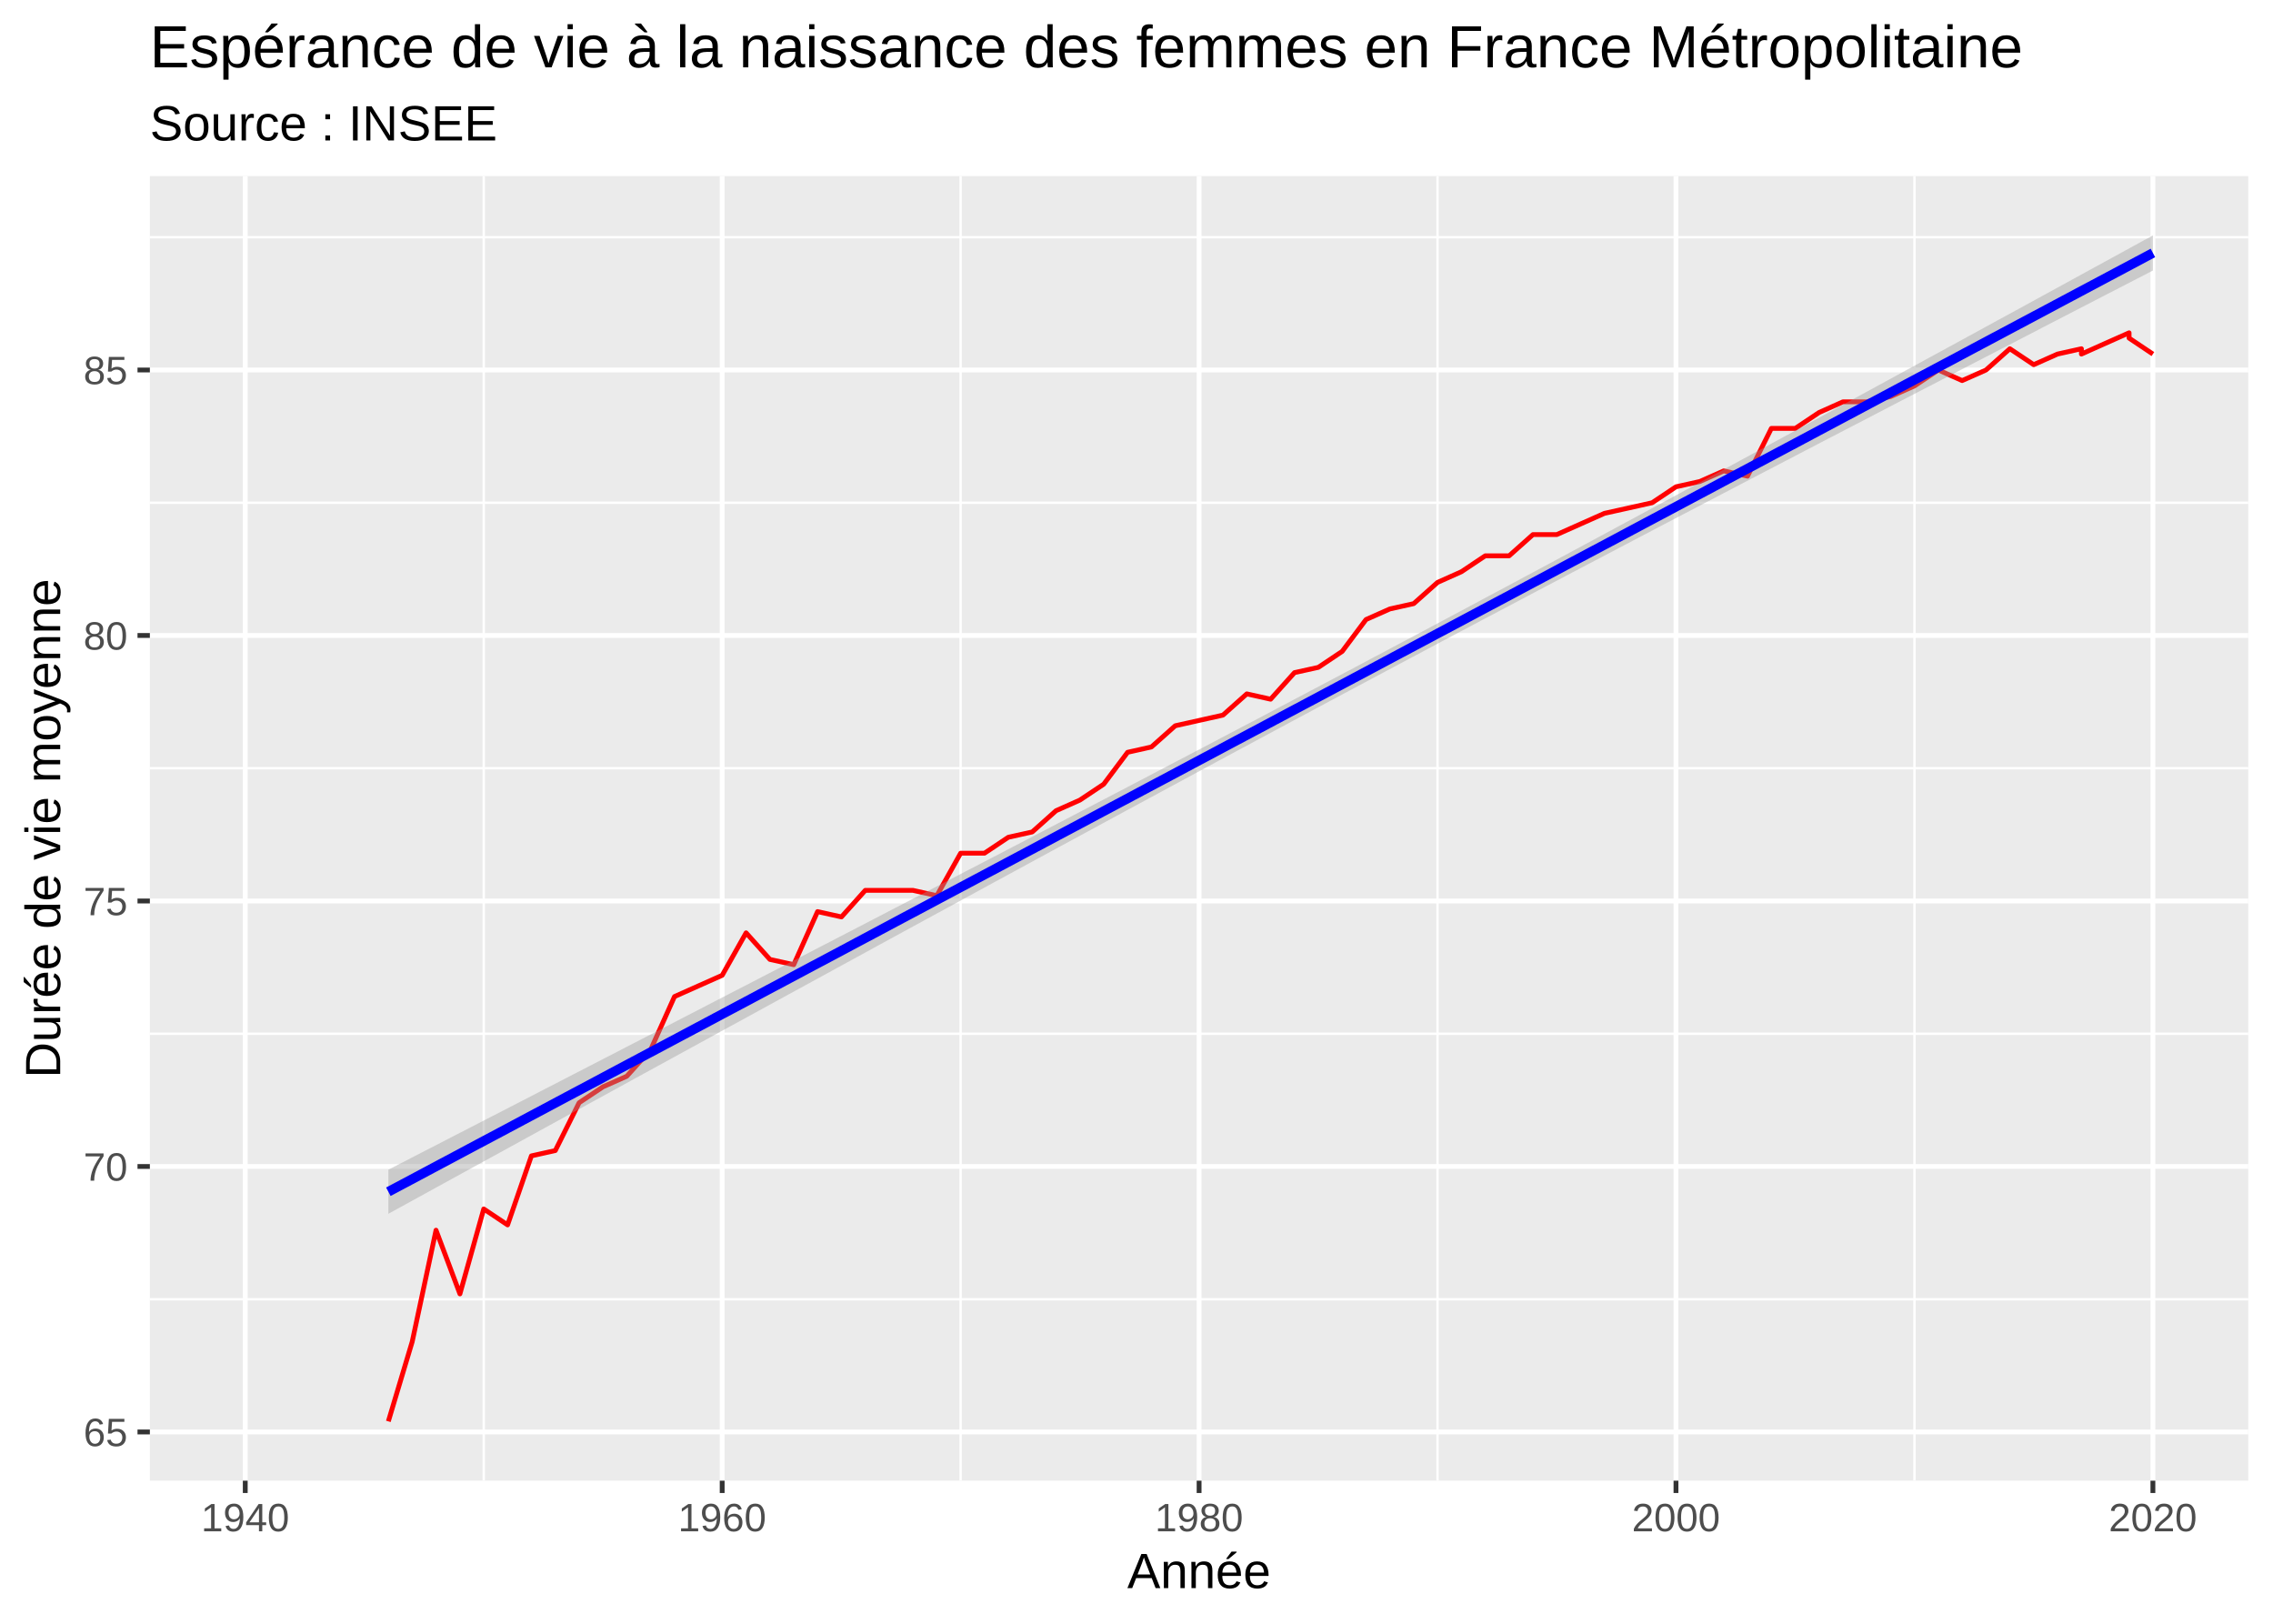
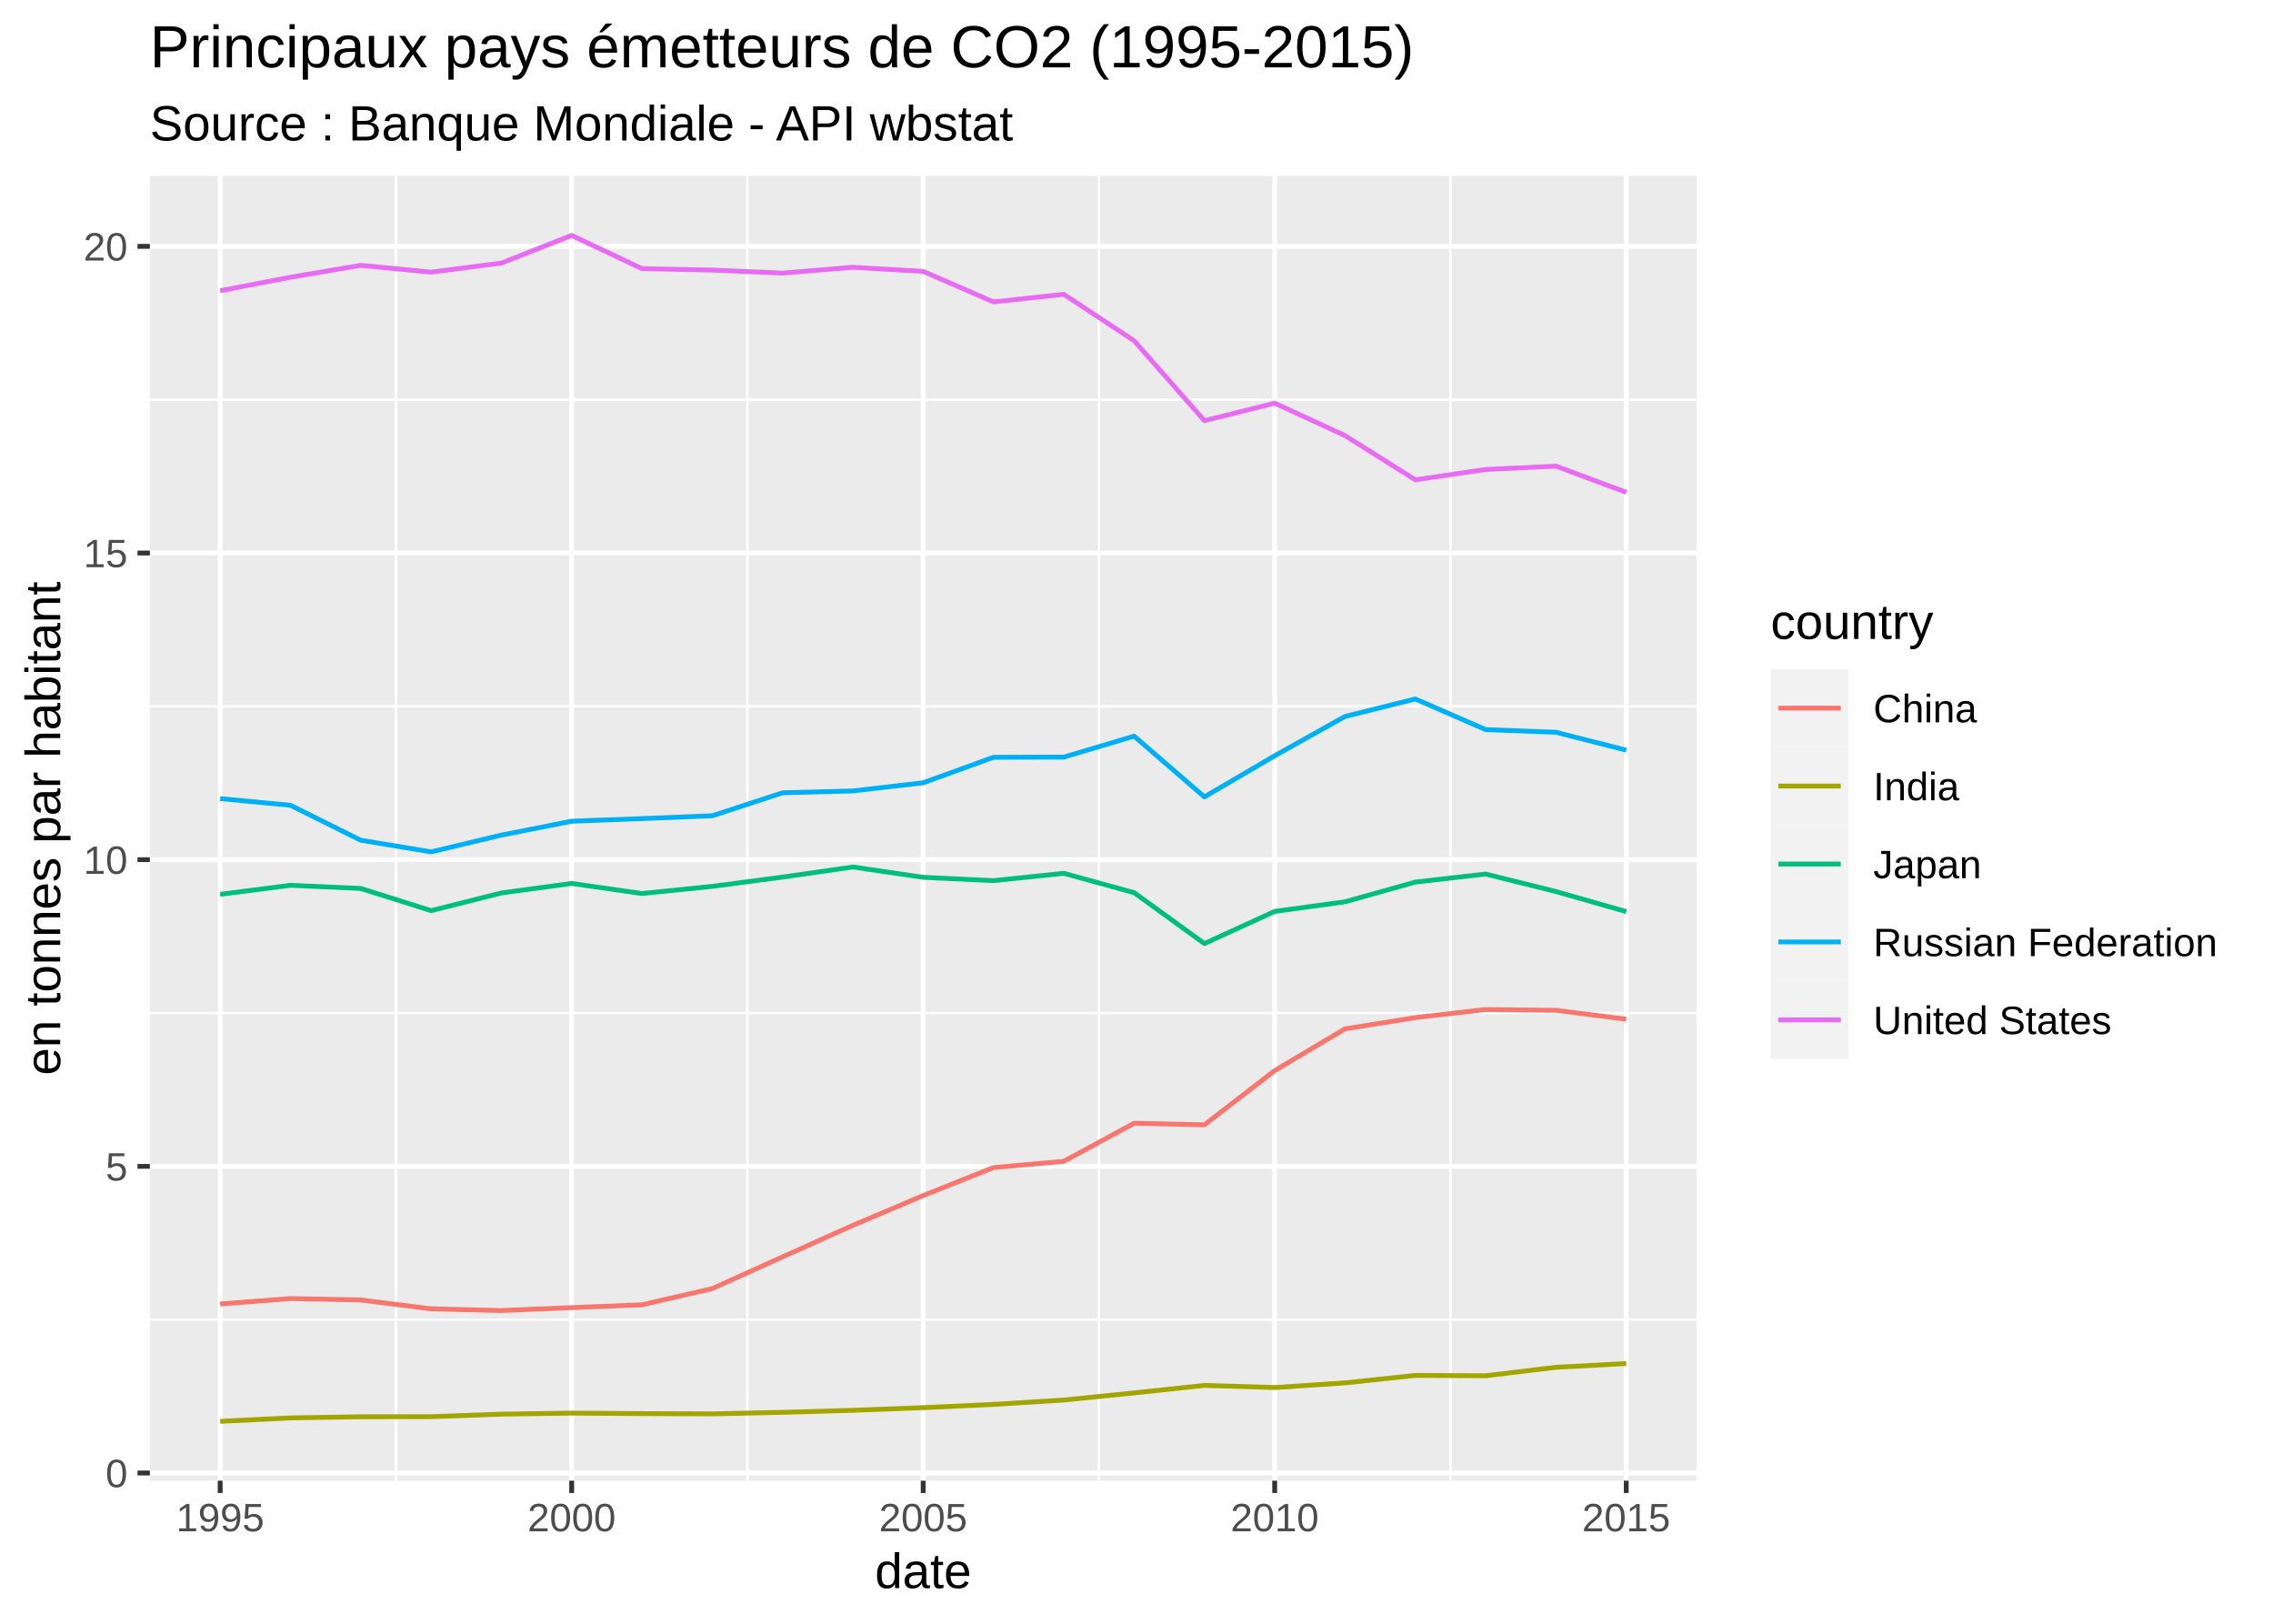
<svg xmlns="http://www.w3.org/2000/svg" viewBox="0 0 504.00 360.00">
  <defs>
    <style type="text/css">
    line, polyline, polygon, path, rect, circle {
      fill: none;
      stroke: #000000;
      stroke-linecap: round;
      stroke-linejoin: round;
      stroke-miterlimit: 10.00;
    }
  </style>
  </defs>
  <rect width="100%" height="100%" style="stroke: none; fill: #FFFFFF;" />
  <rect x="0" y="0.00" width="504.00" height="360.00" style="stroke-width: 1.07; stroke: #FFFFFF; fill: #FFFFFF;" />
  <defs>
-     <clipPath id="cpMzMuMjN8NDk4LjUyfDMyOC4yOHwzOS4wNA==">
-       <rect x="33.23" y="39.04" width="465.29" height="289.23" />
+     <clipPath id="cpMzMuMjN8Mzc2LjE3fDMyOC4yOHwzOS4wNA==">
+       <rect x="33.23" y="39.04" width="342.94" height="289.23" />
    </clipPath>
  </defs>
-   <rect x="33.23" y="39.04" width="465.29" height="289.23" style="stroke-width: 1.07; stroke: none; fill: #EBEBEB;" clip-path="url(#cpMzMuMjN8NDk4LjUyfDMyOC4yOHwzOS4wNA==)" />
-   <polyline points="33.23,288.05 498.52,288.05 " style="stroke-width: 0.53; stroke: #FFFFFF; stroke-linecap: butt;" clip-path="url(#cpMzMuMjN8NDk4LjUyfDMyOC4yOHwzOS4wNA==)" />
-   <polyline points="33.23,229.19 498.52,229.19 " style="stroke-width: 0.53; stroke: #FFFFFF; stroke-linecap: butt;" clip-path="url(#cpMzMuMjN8NDk4LjUyfDMyOC4yOHwzOS4wNA==)" />
-   <polyline points="33.23,170.32 498.52,170.32 " style="stroke-width: 0.53; stroke: #FFFFFF; stroke-linecap: butt;" clip-path="url(#cpMzMuMjN8NDk4LjUyfDMyOC4yOHwzOS4wNA==)" />
-   <polyline points="33.23,111.46 498.52,111.46 " style="stroke-width: 0.53; stroke: #FFFFFF; stroke-linecap: butt;" clip-path="url(#cpMzMuMjN8NDk4LjUyfDMyOC4yOHwzOS4wNA==)" />
-   <polyline points="33.23,52.60 498.52,52.60 " style="stroke-width: 0.53; stroke: #FFFFFF; stroke-linecap: butt;" clip-path="url(#cpMzMuMjN8NDk4LjUyfDMyOC4yOHwzOS4wNA==)" />
-   <polyline points="107.26,328.28 107.26,39.04 " style="stroke-width: 0.53; stroke: #FFFFFF; stroke-linecap: butt;" clip-path="url(#cpMzMuMjN8NDk4LjUyfDMyOC4yOHwzOS4wNA==)" />
-   <polyline points="213.00,328.28 213.00,39.04 " style="stroke-width: 0.53; stroke: #FFFFFF; stroke-linecap: butt;" clip-path="url(#cpMzMuMjN8NDk4LjUyfDMyOC4yOHwzOS4wNA==)" />
-   <polyline points="318.75,328.28 318.75,39.04 " style="stroke-width: 0.53; stroke: #FFFFFF; stroke-linecap: butt;" clip-path="url(#cpMzMuMjN8NDk4LjUyfDMyOC4yOHwzOS4wNA==)" />
-   <polyline points="424.50,328.28 424.50,39.04 " style="stroke-width: 0.53; stroke: #FFFFFF; stroke-linecap: butt;" clip-path="url(#cpMzMuMjN8NDk4LjUyfDMyOC4yOHwzOS4wNA==)" />
-   <polyline points="33.23,317.48 498.52,317.48 " style="stroke-width: 1.07; stroke: #FFFFFF; stroke-linecap: butt;" clip-path="url(#cpMzMuMjN8NDk4LjUyfDMyOC4yOHwzOS4wNA==)" />
-   <polyline points="33.23,258.62 498.52,258.62 " style="stroke-width: 1.07; stroke: #FFFFFF; stroke-linecap: butt;" clip-path="url(#cpMzMuMjN8NDk4LjUyfDMyOC4yOHwzOS4wNA==)" />
-   <polyline points="33.23,199.76 498.52,199.76 " style="stroke-width: 1.07; stroke: #FFFFFF; stroke-linecap: butt;" clip-path="url(#cpMzMuMjN8NDk4LjUyfDMyOC4yOHwzOS4wNA==)" />
-   <polyline points="33.23,140.89 498.52,140.89 " style="stroke-width: 1.07; stroke: #FFFFFF; stroke-linecap: butt;" clip-path="url(#cpMzMuMjN8NDk4LjUyfDMyOC4yOHwzOS4wNA==)" />
-   <polyline points="33.23,82.03 498.52,82.03 " style="stroke-width: 1.07; stroke: #FFFFFF; stroke-linecap: butt;" clip-path="url(#cpMzMuMjN8NDk4LjUyfDMyOC4yOHwzOS4wNA==)" />
-   <polyline points="54.38,328.28 54.38,39.04 " style="stroke-width: 1.07; stroke: #FFFFFF; stroke-linecap: butt;" clip-path="url(#cpMzMuMjN8NDk4LjUyfDMyOC4yOHwzOS4wNA==)" />
-   <polyline points="160.13,328.28 160.13,39.04 " style="stroke-width: 1.07; stroke: #FFFFFF; stroke-linecap: butt;" clip-path="url(#cpMzMuMjN8NDk4LjUyfDMyOC4yOHwzOS4wNA==)" />
-   <polyline points="265.88,328.28 265.88,39.04 " style="stroke-width: 1.07; stroke: #FFFFFF; stroke-linecap: butt;" clip-path="url(#cpMzMuMjN8NDk4LjUyfDMyOC4yOHwzOS4wNA==)" />
-   <polyline points="371.62,328.28 371.62,39.04 " style="stroke-width: 1.07; stroke: #FFFFFF; stroke-linecap: butt;" clip-path="url(#cpMzMuMjN8NDk4LjUyfDMyOC4yOHwzOS4wNA==)" />
-   <polyline points="477.37,328.28 477.37,39.04 " style="stroke-width: 1.07; stroke: #FFFFFF; stroke-linecap: butt;" clip-path="url(#cpMzMuMjN8NDk4LjUyfDMyOC4yOHwzOS4wNA==)" />
-   <polyline points="86.11,315.13 91.40,297.47 96.68,272.75 101.98,286.87 107.26,268.04 112.55,271.57 117.83,256.27 123.13,255.09 128.41,244.49 133.70,240.96 138.98,238.61 144.28,232.72 149.56,220.95 154.85,218.59 160.13,216.24 165.43,206.82 170.71,212.71 176.00,213.88 181.28,202.11 186.58,203.29 191.86,197.40 197.14,197.40 202.43,197.40 207.73,198.58 213.01,189.16 218.29,189.16 223.58,185.63 228.88,184.45 234.16,179.74 239.44,177.39 244.73,173.86 250.03,166.79 255.31,165.61 260.59,160.91 265.88,159.73 271.17,158.55 276.46,153.84 281.74,155.02 287.03,149.13 292.32,147.96 297.61,144.42 302.89,137.36 308.18,135.01 313.47,133.83 318.76,129.12 324.04,126.76 329.33,123.23 334.62,123.23 339.91,118.52 345.19,118.52 350.47,116.17 355.77,113.81 361.06,112.64 366.34,111.46 366.34,111.46 371.62,107.93 371.62,107.93 376.92,106.75 376.92,106.75 382.21,104.40 382.21,104.40 387.49,105.57 387.49,105.57 392.77,94.98 392.77,94.98 398.07,94.98 398.07,94.98 403.36,91.45 403.36,91.45 408.64,89.09 408.64,89.09 413.92,89.09 413.92,89.09 419.22,87.91 419.22,87.91 424.50,85.56 424.50,85.56 429.79,82.03 429.79,82.03 435.07,84.38 435.07,84.38 440.37,82.03 440.37,82.03 445.65,77.32 445.65,77.32 450.94,80.85 450.94,80.85 456.22,78.50 456.22,78.50 461.52,77.32 461.52,78.50 466.80,76.14 466.80,76.14 472.09,73.79 472.09,74.96 477.37,78.50 " style="stroke-width: 1.07; stroke: #FF0000; stroke-linecap: butt;" clip-path="url(#cpMzMuMjN8NDk4LjUyfDMyOC4yOHwzOS4wNA==)" />
-   <polygon points="86.11,259.34 91.07,256.78 96.02,254.23 100.97,251.68 105.92,249.13 110.88,246.58 115.83,244.03 120.78,241.47 125.73,238.92 130.69,236.36 135.64,233.81 140.59,231.25 145.55,228.70 150.50,226.14 155.45,223.58 160.40,221.02 165.36,218.46 170.31,215.90 175.26,213.34 180.21,210.78 185.17,208.21 190.12,205.65 195.07,203.08 200.02,200.51 204.98,197.94 209.93,195.37 214.88,192.80 219.83,190.23 224.79,187.65 229.74,185.07 234.69,182.49 239.65,179.90 244.60,177.32 249.55,174.73 254.50,172.14 259.46,169.54 264.41,166.95 269.36,164.35 274.31,161.74 279.27,159.14 284.22,156.52 289.17,153.91 294.12,151.29 299.08,148.67 304.03,146.04 308.98,143.41 313.93,140.78 318.89,138.14 323.84,135.50 328.79,132.85 333.75,130.20 338.70,127.55 343.65,124.89 348.60,122.23 353.56,119.56 358.51,116.89 363.46,114.22 368.41,111.55 373.37,108.87 378.32,106.19 383.27,103.51 388.22,100.82 393.18,98.13 398.13,95.44 403.08,92.75 408.03,90.06 412.99,87.36 417.94,84.66 422.89,81.96 427.84,79.26 432.80,76.56 437.75,73.86 442.70,71.15 447.66,68.45 452.61,65.74 457.56,63.03 462.51,60.32 467.47,57.61 472.42,54.90 477.37,52.19 477.37,59.98 472.42,62.54 467.47,65.09 462.51,67.65 457.56,70.21 452.61,72.77 447.66,75.34 442.70,77.90 437.75,80.46 432.80,83.03 427.84,85.60 422.89,88.16 417.94,90.73 412.99,93.31 408.03,95.88 403.08,98.45 398.13,101.03 393.18,103.61 388.22,106.19 383.27,108.78 378.32,111.36 373.37,113.95 368.41,116.54 363.46,119.14 358.51,121.74 353.56,124.34 348.60,126.94 343.65,129.55 338.70,132.16 333.75,134.78 328.79,137.39 323.84,140.02 318.89,142.64 313.93,145.28 308.98,147.91 304.03,150.55 299.08,153.19 294.12,155.84 289.17,158.49 284.22,161.14 279.27,163.80 274.31,166.46 269.36,169.13 264.41,171.80 259.46,174.47 254.50,177.15 249.55,179.82 244.60,182.50 239.65,185.19 234.69,187.87 229.74,190.56 224.79,193.25 219.83,195.94 214.88,198.64 209.93,201.34 204.98,204.03 200.02,206.73 195.07,209.43 190.12,212.14 185.17,214.84 180.21,217.55 175.26,220.25 170.31,222.96 165.36,225.67 160.40,228.38 155.45,231.09 150.50,233.80 145.55,236.51 140.59,239.22 135.64,241.94 130.69,244.65 125.73,247.37 120.78,250.08 115.83,252.80 110.88,255.52 105.92,258.23 100.97,260.95 96.02,263.67 91.07,266.39 86.11,269.11 " style="stroke-width: 0.00; stroke: none; fill: #999999; fill-opacity: 0.40;" clip-path="url(#cpMzMuMjN8NDk4LjUyfDMyOC4yOHwzOS4wNA==)" />
-   <polyline points="86.11,259.34 91.07,256.78 96.02,254.23 100.97,251.68 105.92,249.13 110.88,246.58 115.83,244.03 120.78,241.47 125.73,238.92 130.69,236.36 135.64,233.81 140.59,231.25 145.55,228.70 150.50,226.14 155.45,223.58 160.40,221.02 165.36,218.46 170.31,215.90 175.26,213.34 180.21,210.78 185.17,208.21 190.12,205.65 195.07,203.08 200.02,200.51 204.98,197.94 209.93,195.37 214.88,192.80 219.83,190.23 224.79,187.65 229.74,185.07 234.69,182.49 239.65,179.90 244.60,177.32 249.55,174.73 254.50,172.14 259.46,169.54 264.41,166.95 269.36,164.35 274.31,161.74 279.27,159.14 284.22,156.52 289.17,153.91 294.12,151.29 299.08,148.67 304.03,146.04 308.98,143.41 313.93,140.78 318.89,138.14 323.84,135.50 328.79,132.85 333.75,130.20 338.70,127.55 343.65,124.89 348.60,122.23 353.56,119.56 358.51,116.89 363.46,114.22 368.41,111.55 373.37,108.87 378.32,106.19 383.27,103.51 388.22,100.82 393.18,98.13 398.13,95.44 403.08,92.75 408.03,90.06 412.99,87.36 417.94,84.66 422.89,81.96 427.84,79.26 432.80,76.56 437.75,73.86 442.70,71.15 447.66,68.45 452.61,65.74 457.56,63.03 462.51,60.32 467.47,57.61 472.42,54.90 477.37,52.19 " style="stroke-width: 2.13; stroke: none;" clip-path="url(#cpMzMuMjN8NDk4LjUyfDMyOC4yOHwzOS4wNA==)" />
-   <polyline points="477.37,59.98 472.42,62.54 467.47,65.09 462.51,67.65 457.56,70.21 452.61,72.77 447.66,75.34 442.70,77.90 437.75,80.46 432.80,83.03 427.84,85.60 422.89,88.16 417.94,90.73 412.99,93.31 408.03,95.88 403.08,98.45 398.13,101.03 393.18,103.61 388.22,106.19 383.27,108.78 378.32,111.36 373.37,113.95 368.41,116.54 363.46,119.14 358.51,121.74 353.56,124.34 348.60,126.94 343.65,129.55 338.70,132.16 333.75,134.78 328.79,137.39 323.84,140.02 318.89,142.64 313.93,145.28 308.98,147.91 304.03,150.55 299.08,153.19 294.12,155.84 289.17,158.49 284.22,161.14 279.27,163.80 274.31,166.46 269.36,169.13 264.41,171.80 259.46,174.47 254.50,177.15 249.55,179.82 244.60,182.50 239.65,185.19 234.69,187.87 229.74,190.56 224.79,193.25 219.83,195.94 214.88,198.64 209.93,201.34 204.98,204.03 200.02,206.73 195.07,209.43 190.12,212.14 185.17,214.84 180.21,217.55 175.26,220.25 170.31,222.96 165.36,225.67 160.40,228.38 155.45,231.09 150.50,233.80 145.55,236.51 140.59,239.22 135.64,241.94 130.69,244.65 125.73,247.37 120.78,250.08 115.83,252.80 110.88,255.52 105.92,258.23 100.97,260.95 96.02,263.67 91.07,266.39 86.11,269.11 " style="stroke-width: 2.13; stroke: none;" clip-path="url(#cpMzMuMjN8NDk4LjUyfDMyOC4yOHwzOS4wNA==)" />
-   <polyline points="86.11,264.22 91.07,261.59 96.02,258.95 100.97,256.32 105.92,253.68 110.88,251.05 115.83,248.41 120.78,245.78 125.73,243.14 130.69,240.51 135.64,237.87 140.59,235.24 145.55,232.60 150.50,229.97 155.45,227.34 160.40,224.70 165.36,222.07 170.31,219.43 175.26,216.80 180.21,214.16 185.17,211.53 190.12,208.89 195.07,206.26 200.02,203.62 204.98,200.99 209.93,198.35 214.88,195.72 219.83,193.09 224.79,190.45 229.74,187.82 234.69,185.18 239.65,182.55 244.60,179.91 249.55,177.28 254.50,174.64 259.46,172.01 264.41,169.37 269.36,166.74 274.31,164.10 279.27,161.47 284.22,158.83 289.17,156.20 294.12,153.57 299.08,150.93 304.03,148.30 308.98,145.66 313.93,143.03 318.89,140.39 323.84,137.76 328.79,135.12 333.75,132.49 338.70,129.85 343.65,127.22 348.60,124.58 353.56,121.95 358.51,119.32 363.46,116.68 368.41,114.05 373.37,111.41 378.32,108.78 383.27,106.14 388.22,103.51 393.18,100.87 398.13,98.24 403.08,95.60 408.03,92.97 412.99,90.33 417.94,87.70 422.89,85.06 427.84,82.43 432.80,79.80 437.75,77.16 442.70,74.53 447.66,71.89 452.61,69.26 457.56,66.62 462.51,63.99 467.47,61.35 472.42,58.72 477.37,56.08 " style="stroke-width: 2.13; stroke: #0000FF; stroke-linecap: butt;" clip-path="url(#cpMzMuMjN8NDk4LjUyfDMyOC4yOHwzOS4wNA==)" />
+   <rect x="33.23" y="39.04" width="342.94" height="289.23" style="stroke-width: 1.07; stroke: none; fill: #EBEBEB;" clip-path="url(#cpMzMuMjN8Mzc2LjE3fDMyOC4yOHwzOS4wNA==)" />
+   <polyline points="33.23,292.58 376.17,292.58 " style="stroke-width: 0.53; stroke: #FFFFFF; stroke-linecap: butt;" clip-path="url(#cpMzMuMjN8Mzc2LjE3fDMyOC4yOHwzOS4wNA==)" />
+   <polyline points="33.23,224.59 376.17,224.59 " style="stroke-width: 0.53; stroke: #FFFFFF; stroke-linecap: butt;" clip-path="url(#cpMzMuMjN8Mzc2LjE3fDMyOC4yOHwzOS4wNA==)" />
+   <polyline points="33.23,156.60 376.17,156.60 " style="stroke-width: 0.53; stroke: #FFFFFF; stroke-linecap: butt;" clip-path="url(#cpMzMuMjN8Mzc2LjE3fDMyOC4yOHwzOS4wNA==)" />
+   <polyline points="33.23,88.61 376.17,88.61 " style="stroke-width: 0.53; stroke: #FFFFFF; stroke-linecap: butt;" clip-path="url(#cpMzMuMjN8Mzc2LjE3fDMyOC4yOHwzOS4wNA==)" />
+   <polyline points="87.79,328.28 87.79,39.04 " style="stroke-width: 0.53; stroke: #FFFFFF; stroke-linecap: butt;" clip-path="url(#cpMzMuMjN8Mzc2LjE3fDMyOC4yOHwzOS4wNA==)" />
+   <polyline points="165.73,328.28 165.73,39.04 " style="stroke-width: 0.53; stroke: #FFFFFF; stroke-linecap: butt;" clip-path="url(#cpMzMuMjN8Mzc2LjE3fDMyOC4yOHwzOS4wNA==)" />
+   <polyline points="243.67,328.28 243.67,39.04 " style="stroke-width: 0.53; stroke: #FFFFFF; stroke-linecap: butt;" clip-path="url(#cpMzMuMjN8Mzc2LjE3fDMyOC4yOHwzOS4wNA==)" />
+   <polyline points="321.61,328.28 321.61,39.04 " style="stroke-width: 0.53; stroke: #FFFFFF; stroke-linecap: butt;" clip-path="url(#cpMzMuMjN8Mzc2LjE3fDMyOC4yOHwzOS4wNA==)" />
+   <polyline points="33.23,326.58 376.17,326.58 " style="stroke-width: 1.07; stroke: #FFFFFF; stroke-linecap: butt;" clip-path="url(#cpMzMuMjN8Mzc2LjE3fDMyOC4yOHwzOS4wNA==)" />
+   <polyline points="33.23,258.59 376.17,258.59 " style="stroke-width: 1.07; stroke: #FFFFFF; stroke-linecap: butt;" clip-path="url(#cpMzMuMjN8Mzc2LjE3fDMyOC4yOHwzOS4wNA==)" />
+   <polyline points="33.23,190.60 376.17,190.60 " style="stroke-width: 1.07; stroke: #FFFFFF; stroke-linecap: butt;" clip-path="url(#cpMzMuMjN8Mzc2LjE3fDMyOC4yOHwzOS4wNA==)" />
+   <polyline points="33.23,122.61 376.17,122.61 " style="stroke-width: 1.07; stroke: #FFFFFF; stroke-linecap: butt;" clip-path="url(#cpMzMuMjN8Mzc2LjE3fDMyOC4yOHwzOS4wNA==)" />
+   <polyline points="33.23,54.62 376.17,54.62 " style="stroke-width: 1.07; stroke: #FFFFFF; stroke-linecap: butt;" clip-path="url(#cpMzMuMjN8Mzc2LjE3fDMyOC4yOHwzOS4wNA==)" />
+   <polyline points="48.82,328.28 48.82,39.04 " style="stroke-width: 1.07; stroke: #FFFFFF; stroke-linecap: butt;" clip-path="url(#cpMzMuMjN8Mzc2LjE3fDMyOC4yOHwzOS4wNA==)" />
+   <polyline points="126.76,328.28 126.76,39.04 " style="stroke-width: 1.07; stroke: #FFFFFF; stroke-linecap: butt;" clip-path="url(#cpMzMuMjN8Mzc2LjE3fDMyOC4yOHwzOS4wNA==)" />
+   <polyline points="204.70,328.28 204.70,39.04 " style="stroke-width: 1.07; stroke: #FFFFFF; stroke-linecap: butt;" clip-path="url(#cpMzMuMjN8Mzc2LjE3fDMyOC4yOHwzOS4wNA==)" />
+   <polyline points="282.64,328.28 282.64,39.04 " style="stroke-width: 1.07; stroke: #FFFFFF; stroke-linecap: butt;" clip-path="url(#cpMzMuMjN8Mzc2LjE3fDMyOC4yOHwzOS4wNA==)" />
+   <polyline points="360.59,328.28 360.59,39.04 " style="stroke-width: 1.07; stroke: #FFFFFF; stroke-linecap: butt;" clip-path="url(#cpMzMuMjN8Mzc2LjE3fDMyOC4yOHwzOS4wNA==)" />
+   <polyline points="48.82,289.11 64.41,287.90 80.00,288.22 95.59,290.18 111.17,290.56 126.76,289.91 142.35,289.29 157.94,285.69 173.53,278.66 189.11,271.67 204.70,265.07 220.29,258.86 235.88,257.47 251.47,249.04 267.06,249.38 282.64,237.37 298.23,228.11 313.82,225.62 329.41,223.82 345.00,224.00 360.59,225.97 " style="stroke-width: 1.07; stroke: #F8766D; stroke-linecap: butt;" clip-path="url(#cpMzMuMjN8Mzc2LjE3fDMyOC4yOHwzOS4wNA==)" />
+   <polyline points="48.82,315.13 64.41,314.36 80.00,314.11 95.59,314.09 111.17,313.53 126.76,313.30 142.35,313.41 157.94,313.47 173.53,313.13 189.11,312.68 204.70,312.09 220.29,311.37 235.88,310.40 251.47,308.82 267.06,307.16 282.64,307.63 298.23,306.60 313.82,304.94 329.41,305.02 345.00,303.14 360.59,302.31 " style="stroke-width: 1.07; stroke: #A3A500; stroke-linecap: butt;" clip-path="url(#cpMzMuMjN8Mzc2LjE3fDMyOC4yOHwzOS4wNA==)" />
+   <polyline points="48.82,198.28 64.41,196.28 80.00,196.98 95.59,201.90 111.17,197.98 126.76,195.87 142.35,198.10 157.94,196.52 173.53,194.46 189.11,192.22 204.70,194.51 220.29,195.25 235.88,193.62 251.47,197.91 267.06,209.20 282.64,202.07 298.23,199.94 313.82,195.57 329.41,193.78 345.00,197.66 360.59,202.11 " style="stroke-width: 1.07; stroke: #00BF7D; stroke-linecap: butt;" clip-path="url(#cpMzMuMjN8Mzc2LjE3fDMyOC4yOHwzOS4wNA==)" />
+   <polyline points="48.82,177.06 64.41,178.54 80.00,186.29 95.59,188.87 111.17,185.15 126.76,182.07 142.35,181.49 157.94,180.86 173.53,175.77 189.11,175.36 204.70,173.55 220.29,167.90 235.88,167.86 251.47,163.21 267.06,176.68 282.64,167.56 298.23,158.85 313.82,154.97 329.41,161.76 345.00,162.35 360.59,166.32 " style="stroke-width: 1.07; stroke: #00B0F6; stroke-linecap: butt;" clip-path="url(#cpMzMuMjN8Mzc2LjE3fDMyOC4yOHwzOS4wNA==)" />
+   <polyline points="48.82,64.46 64.41,61.47 80.00,58.83 95.59,60.34 111.17,58.33 126.76,52.19 142.35,59.56 157.94,59.88 173.53,60.55 189.11,59.26 204.70,60.17 220.29,66.94 235.88,65.25 251.47,75.54 267.06,93.27 282.64,89.39 298.23,96.57 313.82,106.38 329.41,104.09 345.00,103.35 360.59,109.15 " style="stroke-width: 1.07; stroke: #E76BF3; stroke-linecap: butt;" clip-path="url(#cpMzMuMjN8Mzc2LjE3fDMyOC4yOHwzOS4wNA==)" />
  <defs>
    <clipPath id="cpMC4wMHw1MDQuMDB8MzYwLjAwfDAuMDA=">
      <rect x="0.00" y="0.00" width="504.00" height="360.00" />
    </clipPath>
  </defs>
  <g clip-path="url(#cpMC4wMHw1MDQuMDB8MzYwLjAwfDAuMDA=)">
-     <text x="18.51" y="320.63" style="font-size: 8.80px; fill: #4D4D4D; font-family: Arial;" textLength="9.79px" lengthAdjust="spacingAndGlyphs">65</text>
+     <text x="23.41" y="329.73" style="font-size: 8.80px; fill: #4D4D4D; font-family: Arial;" textLength="4.89px" lengthAdjust="spacingAndGlyphs">0</text>
  </g>
  <g clip-path="url(#cpMC4wMHw1MDQuMDB8MzYwLjAwfDAuMDA=)">
-     <text x="18.51" y="261.77" style="font-size: 8.80px; fill: #4D4D4D; font-family: Arial;" textLength="9.79px" lengthAdjust="spacingAndGlyphs">70</text>
+     <text x="23.41" y="261.74" style="font-size: 8.80px; fill: #4D4D4D; font-family: Arial;" textLength="4.89px" lengthAdjust="spacingAndGlyphs">5</text>
  </g>
  <g clip-path="url(#cpMC4wMHw1MDQuMDB8MzYwLjAwfDAuMDA=)">
-     <text x="18.51" y="202.91" style="font-size: 8.80px; fill: #4D4D4D; font-family: Arial;" textLength="9.79px" lengthAdjust="spacingAndGlyphs">75</text>
+     <text x="18.51" y="193.75" style="font-size: 8.80px; fill: #4D4D4D; font-family: Arial;" textLength="9.79px" lengthAdjust="spacingAndGlyphs">10</text>
  </g>
  <g clip-path="url(#cpMC4wMHw1MDQuMDB8MzYwLjAwfDAuMDA=)">
-     <text x="18.51" y="144.04" style="font-size: 8.80px; fill: #4D4D4D; font-family: Arial;" textLength="9.79px" lengthAdjust="spacingAndGlyphs">80</text>
+     <text x="18.51" y="125.76" style="font-size: 8.80px; fill: #4D4D4D; font-family: Arial;" textLength="9.79px" lengthAdjust="spacingAndGlyphs">15</text>
  </g>
  <g clip-path="url(#cpMC4wMHw1MDQuMDB8MzYwLjAwfDAuMDA=)">
-     <text x="18.51" y="85.18" style="font-size: 8.80px; fill: #4D4D4D; font-family: Arial;" textLength="9.79px" lengthAdjust="spacingAndGlyphs">85</text>
+     <text x="18.51" y="57.77" style="font-size: 8.80px; fill: #4D4D4D; font-family: Arial;" textLength="9.79px" lengthAdjust="spacingAndGlyphs">20</text>
  </g>
-   <polyline points="30.49,317.48 33.23,317.48 " style="stroke-width: 1.07; stroke: #333333; stroke-linecap: butt;" clip-path="url(#cpMC4wMHw1MDQuMDB8MzYwLjAwfDAuMDA=)" />
-   <polyline points="30.49,258.62 33.23,258.62 " style="stroke-width: 1.07; stroke: #333333; stroke-linecap: butt;" clip-path="url(#cpMC4wMHw1MDQuMDB8MzYwLjAwfDAuMDA=)" />
-   <polyline points="30.49,199.76 33.23,199.76 " style="stroke-width: 1.07; stroke: #333333; stroke-linecap: butt;" clip-path="url(#cpMC4wMHw1MDQuMDB8MzYwLjAwfDAuMDA=)" />
-   <polyline points="30.49,140.89 33.23,140.89 " style="stroke-width: 1.07; stroke: #333333; stroke-linecap: butt;" clip-path="url(#cpMC4wMHw1MDQuMDB8MzYwLjAwfDAuMDA=)" />
-   <polyline points="30.49,82.03 33.23,82.03 " style="stroke-width: 1.07; stroke: #333333; stroke-linecap: butt;" clip-path="url(#cpMC4wMHw1MDQuMDB8MzYwLjAwfDAuMDA=)" />
-   <polyline points="54.38,331.02 54.38,328.28 " style="stroke-width: 1.07; stroke: #333333; stroke-linecap: butt;" clip-path="url(#cpMC4wMHw1MDQuMDB8MzYwLjAwfDAuMDA=)" />
-   <polyline points="160.13,331.02 160.13,328.28 " style="stroke-width: 1.07; stroke: #333333; stroke-linecap: butt;" clip-path="url(#cpMC4wMHw1MDQuMDB8MzYwLjAwfDAuMDA=)" />
-   <polyline points="265.88,331.02 265.88,328.28 " style="stroke-width: 1.07; stroke: #333333; stroke-linecap: butt;" clip-path="url(#cpMC4wMHw1MDQuMDB8MzYwLjAwfDAuMDA=)" />
-   <polyline points="371.62,331.02 371.62,328.28 " style="stroke-width: 1.07; stroke: #333333; stroke-linecap: butt;" clip-path="url(#cpMC4wMHw1MDQuMDB8MzYwLjAwfDAuMDA=)" />
-   <polyline points="477.37,331.02 477.37,328.28 " style="stroke-width: 1.07; stroke: #333333; stroke-linecap: butt;" clip-path="url(#cpMC4wMHw1MDQuMDB8MzYwLjAwfDAuMDA=)" />
+   <polyline points="30.49,326.58 33.23,326.58 " style="stroke-width: 1.07; stroke: #333333; stroke-linecap: butt;" clip-path="url(#cpMC4wMHw1MDQuMDB8MzYwLjAwfDAuMDA=)" />
+   <polyline points="30.49,258.59 33.23,258.59 " style="stroke-width: 1.07; stroke: #333333; stroke-linecap: butt;" clip-path="url(#cpMC4wMHw1MDQuMDB8MzYwLjAwfDAuMDA=)" />
+   <polyline points="30.49,190.60 33.23,190.60 " style="stroke-width: 1.07; stroke: #333333; stroke-linecap: butt;" clip-path="url(#cpMC4wMHw1MDQuMDB8MzYwLjAwfDAuMDA=)" />
+   <polyline points="30.49,122.61 33.23,122.61 " style="stroke-width: 1.07; stroke: #333333; stroke-linecap: butt;" clip-path="url(#cpMC4wMHw1MDQuMDB8MzYwLjAwfDAuMDA=)" />
+   <polyline points="30.49,54.62 33.23,54.62 " style="stroke-width: 1.07; stroke: #333333; stroke-linecap: butt;" clip-path="url(#cpMC4wMHw1MDQuMDB8MzYwLjAwfDAuMDA=)" />
+   <polyline points="48.82,331.02 48.82,328.28 " style="stroke-width: 1.07; stroke: #333333; stroke-linecap: butt;" clip-path="url(#cpMC4wMHw1MDQuMDB8MzYwLjAwfDAuMDA=)" />
+   <polyline points="126.76,331.02 126.76,328.28 " style="stroke-width: 1.07; stroke: #333333; stroke-linecap: butt;" clip-path="url(#cpMC4wMHw1MDQuMDB8MzYwLjAwfDAuMDA=)" />
+   <polyline points="204.70,331.02 204.70,328.28 " style="stroke-width: 1.07; stroke: #333333; stroke-linecap: butt;" clip-path="url(#cpMC4wMHw1MDQuMDB8MzYwLjAwfDAuMDA=)" />
+   <polyline points="282.64,331.02 282.64,328.28 " style="stroke-width: 1.07; stroke: #333333; stroke-linecap: butt;" clip-path="url(#cpMC4wMHw1MDQuMDB8MzYwLjAwfDAuMDA=)" />
+   <polyline points="360.59,331.02 360.59,328.28 " style="stroke-width: 1.07; stroke: #333333; stroke-linecap: butt;" clip-path="url(#cpMC4wMHw1MDQuMDB8MzYwLjAwfDAuMDA=)" />
  <g clip-path="url(#cpMC4wMHw1MDQuMDB8MzYwLjAwfDAuMDA=)">
-     <text x="44.59" y="339.51" style="font-size: 8.80px; fill: #4D4D4D; font-family: Arial;" textLength="19.58px" lengthAdjust="spacingAndGlyphs">1940</text>
+     <text x="39.03" y="339.51" style="font-size: 8.80px; fill: #4D4D4D; font-family: Arial;" textLength="19.58px" lengthAdjust="spacingAndGlyphs">1995</text>
  </g>
  <g clip-path="url(#cpMC4wMHw1MDQuMDB8MzYwLjAwfDAuMDA=)">
-     <text x="150.34" y="339.51" style="font-size: 8.80px; fill: #4D4D4D; font-family: Arial;" textLength="19.58px" lengthAdjust="spacingAndGlyphs">1960</text>
+     <text x="116.97" y="339.51" style="font-size: 8.80px; fill: #4D4D4D; font-family: Arial;" textLength="19.58px" lengthAdjust="spacingAndGlyphs">2000</text>
  </g>
  <g clip-path="url(#cpMC4wMHw1MDQuMDB8MzYwLjAwfDAuMDA=)">
-     <text x="256.09" y="339.51" style="font-size: 8.80px; fill: #4D4D4D; font-family: Arial;" textLength="19.58px" lengthAdjust="spacingAndGlyphs">1980</text>
+     <text x="194.91" y="339.51" style="font-size: 8.80px; fill: #4D4D4D; font-family: Arial;" textLength="19.58px" lengthAdjust="spacingAndGlyphs">2005</text>
  </g>
  <g clip-path="url(#cpMC4wMHw1MDQuMDB8MzYwLjAwfDAuMDA=)">
-     <text x="361.84" y="339.51" style="font-size: 8.80px; fill: #4D4D4D; font-family: Arial;" textLength="19.58px" lengthAdjust="spacingAndGlyphs">2000</text>
+     <text x="272.86" y="339.51" style="font-size: 8.80px; fill: #4D4D4D; font-family: Arial;" textLength="19.58px" lengthAdjust="spacingAndGlyphs">2010</text>
  </g>
  <g clip-path="url(#cpMC4wMHw1MDQuMDB8MzYwLjAwfDAuMDA=)">
-     <text x="467.58" y="339.51" style="font-size: 8.80px; fill: #4D4D4D; font-family: Arial;" textLength="19.58px" lengthAdjust="spacingAndGlyphs">2020</text>
+     <text x="350.80" y="339.51" style="font-size: 8.80px; fill: #4D4D4D; font-family: Arial;" textLength="19.58px" lengthAdjust="spacingAndGlyphs">2015</text>
  </g>
  <g clip-path="url(#cpMC4wMHw1MDQuMDB8MzYwLjAwfDAuMDA=)">
-     <text x="249.97" y="352.10" style="font-size: 11.00px; font-family: Arial;" textLength="31.81px" lengthAdjust="spacingAndGlyphs">Année</text>
+     <text x="194.00" y="352.10" style="font-size: 11.00px; font-family: Arial;" textLength="21.41px" lengthAdjust="spacingAndGlyphs">date</text>
  </g>
  <g clip-path="url(#cpMC4wMHw1MDQuMDB8MzYwLjAwfDAuMDA=)">
-     <text transform="translate(13.35,239.00) rotate(-90)" style="font-size: 11.00px; font-family: Arial;" textLength="110.68px" lengthAdjust="spacingAndGlyphs">Durée de vie moyenne</text>
+     <text transform="translate(13.35,238.40) rotate(-90)" style="font-size: 11.00px; font-family: Arial;" textLength="109.47px" lengthAdjust="spacingAndGlyphs">en tonnes par habitant</text>
+   </g>
+   <rect x="387.13" y="127.08" width="111.39" height="113.16" style="stroke-width: 1.07; stroke: none; fill: #FFFFFF;" clip-path="url(#cpMC4wMHw1MDQuMDB8MzYwLjAwfDAuMDA=)" />
+   <g clip-path="url(#cpMC4wMHw1MDQuMDB8MzYwLjAwfDAuMDA=)">
+     <text x="392.61" y="141.66" style="font-size: 11.00px; font-family: Arial;" textLength="36.07px" lengthAdjust="spacingAndGlyphs">country</text>
+   </g>
+   <rect x="392.61" y="148.36" width="17.28" height="17.28" style="stroke-width: 1.07; stroke: none; fill: #F2F2F2;" clip-path="url(#cpMC4wMHw1MDQuMDB8MzYwLjAwfDAuMDA=)" />
+   <line x1="394.34" y1="157.00" x2="408.16" y2="157.00" style="stroke-width: 1.07; stroke: #F8766D; stroke-linecap: butt;" clip-path="url(#cpMC4wMHw1MDQuMDB8MzYwLjAwfDAuMDA=)" />
+   <rect x="392.61" y="165.64" width="17.28" height="17.28" style="stroke-width: 1.07; stroke: none; fill: #F2F2F2;" clip-path="url(#cpMC4wMHw1MDQuMDB8MzYwLjAwfDAuMDA=)" />
+   <line x1="394.34" y1="174.28" x2="408.16" y2="174.28" style="stroke-width: 1.07; stroke: #A3A500; stroke-linecap: butt;" clip-path="url(#cpMC4wMHw1MDQuMDB8MzYwLjAwfDAuMDA=)" />
+   <rect x="392.61" y="182.92" width="17.28" height="17.28" style="stroke-width: 1.07; stroke: none; fill: #F2F2F2;" clip-path="url(#cpMC4wMHw1MDQuMDB8MzYwLjAwfDAuMDA=)" />
+   <line x1="394.34" y1="191.56" x2="408.16" y2="191.56" style="stroke-width: 1.07; stroke: #00BF7D; stroke-linecap: butt;" clip-path="url(#cpMC4wMHw1MDQuMDB8MzYwLjAwfDAuMDA=)" />
+   <rect x="392.61" y="200.20" width="17.28" height="17.28" style="stroke-width: 1.07; stroke: none; fill: #F2F2F2;" clip-path="url(#cpMC4wMHw1MDQuMDB8MzYwLjAwfDAuMDA=)" />
+   <line x1="394.34" y1="208.84" x2="408.16" y2="208.84" style="stroke-width: 1.07; stroke: #00B0F6; stroke-linecap: butt;" clip-path="url(#cpMC4wMHw1MDQuMDB8MzYwLjAwfDAuMDA=)" />
+   <rect x="392.61" y="217.48" width="17.28" height="17.28" style="stroke-width: 1.07; stroke: none; fill: #F2F2F2;" clip-path="url(#cpMC4wMHw1MDQuMDB8MzYwLjAwfDAuMDA=)" />
+   <line x1="394.34" y1="226.12" x2="408.16" y2="226.12" style="stroke-width: 1.07; stroke: #E76BF3; stroke-linecap: butt;" clip-path="url(#cpMC4wMHw1MDQuMDB8MzYwLjAwfDAuMDA=)" />
+   <g clip-path="url(#cpMC4wMHw1MDQuMDB8MzYwLjAwfDAuMDA=)">
+     <text x="415.37" y="160.15" style="font-size: 8.80px; font-family: Arial;" textLength="22.99px" lengthAdjust="spacingAndGlyphs">China</text>
  </g>
  <g clip-path="url(#cpMC4wMHw1MDQuMDB8MzYwLjAwfDAuMDA=)">
-     <text x="33.23" y="31.14" style="font-size: 11.00px; font-family: Arial;" textLength="77.03px" lengthAdjust="spacingAndGlyphs">Source : INSEE</text>
+     <text x="415.37" y="177.43" style="font-size: 8.80px; font-family: Arial;" textLength="19.08px" lengthAdjust="spacingAndGlyphs">India</text>
  </g>
  <g clip-path="url(#cpMC4wMHw1MDQuMDB8MzYwLjAwfDAuMDA=)">
-     <text x="33.23" y="14.93" style="font-size: 13.20px; font-family: Arial;" textLength="415.29px" lengthAdjust="spacingAndGlyphs">Espérance de vie à la naissance des femmes en France Métropolitaine</text>
+     <text x="415.37" y="194.71" style="font-size: 8.80px; font-family: Arial;" textLength="23.98px" lengthAdjust="spacingAndGlyphs">Japan</text>
+   </g>
+   <g clip-path="url(#cpMC4wMHw1MDQuMDB8MzYwLjAwfDAuMDA=)">
+     <text x="415.37" y="211.99" style="font-size: 8.80px; font-family: Arial;" textLength="76.31px" lengthAdjust="spacingAndGlyphs">Russian Federation</text>
+   </g>
+   <g clip-path="url(#cpMC4wMHw1MDQuMDB8MzYwLjAwfDAuMDA=)">
+     <text x="415.37" y="229.27" style="font-size: 8.80px; font-family: Arial;" textLength="52.83px" lengthAdjust="spacingAndGlyphs">United States</text>
+   </g>
+   <g clip-path="url(#cpMC4wMHw1MDQuMDB8MzYwLjAwfDAuMDA=)">
+     <text x="33.23" y="31.14" style="font-size: 11.00px; font-family: Arial;" textLength="192.00px" lengthAdjust="spacingAndGlyphs">Source : Banque Mondiale - API wbstat</text>
+   </g>
+   <g clip-path="url(#cpMC4wMHw1MDQuMDB8MzYwLjAwfDAuMDA=)">
+     <text x="33.23" y="14.93" style="font-size: 13.20px; font-family: Arial;" textLength="280.28px" lengthAdjust="spacingAndGlyphs">Principaux pays émetteurs de CO2 (1995-2015)</text>
  </g>
</svg>
